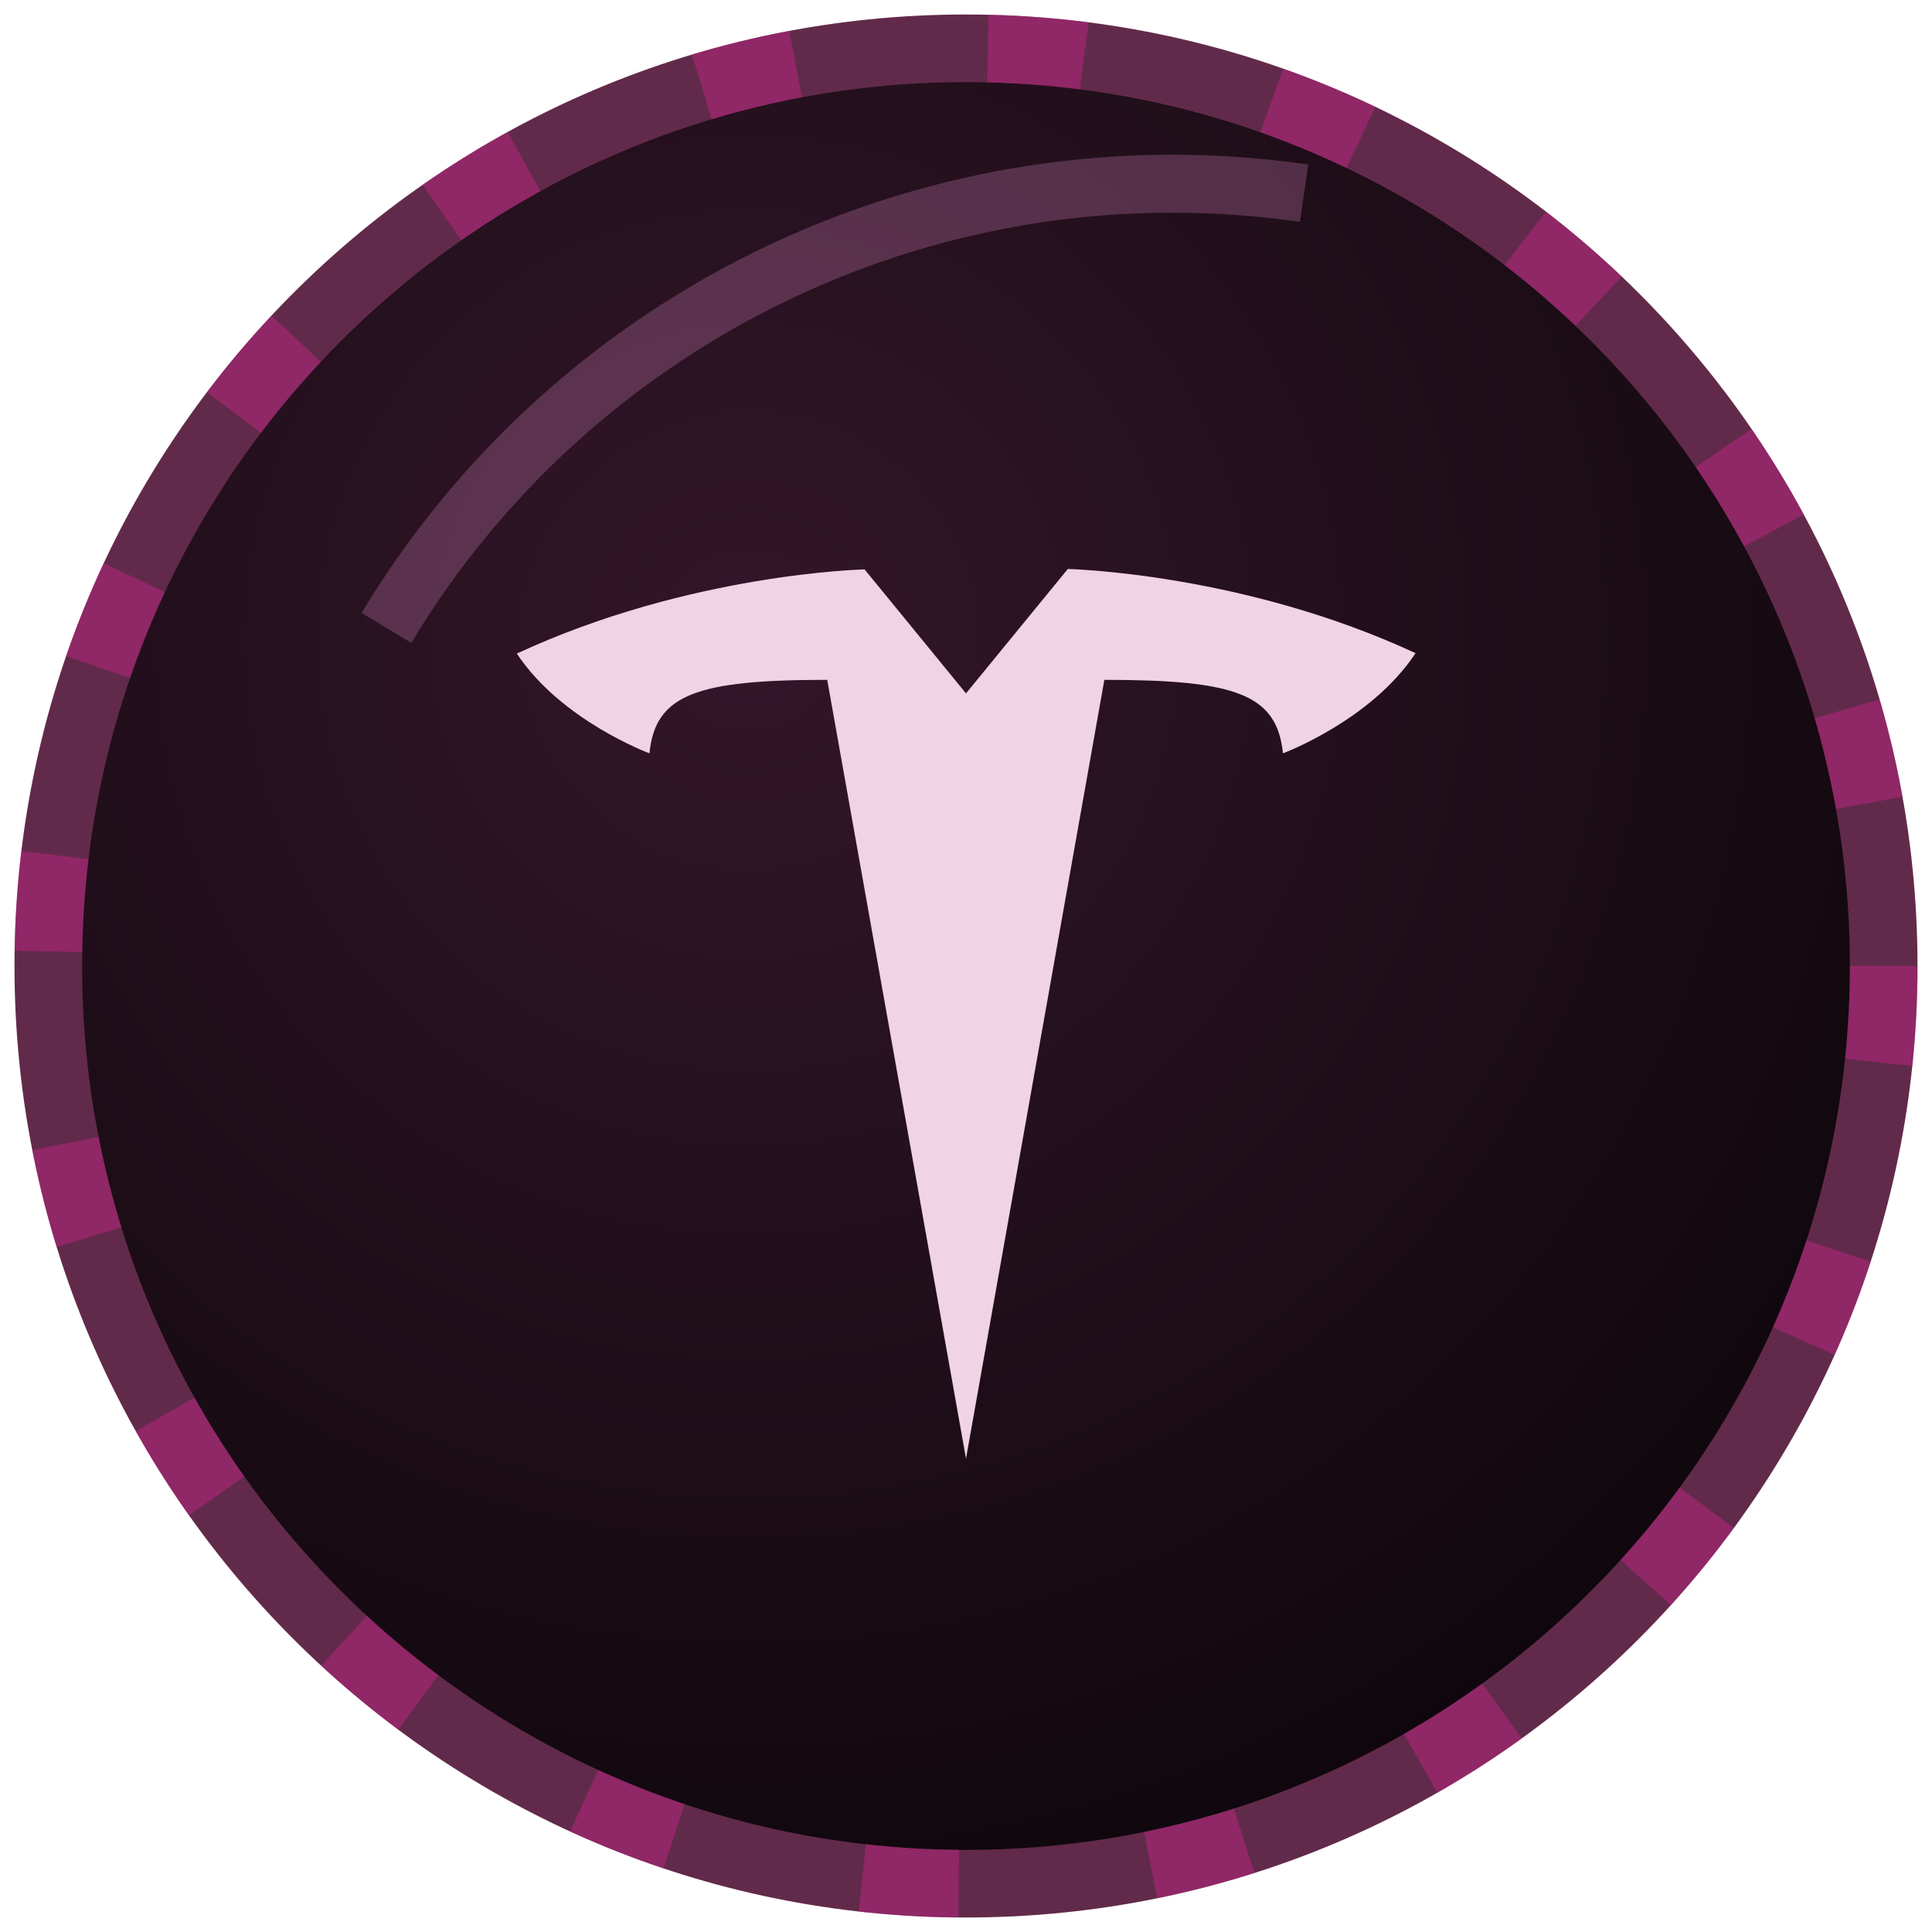
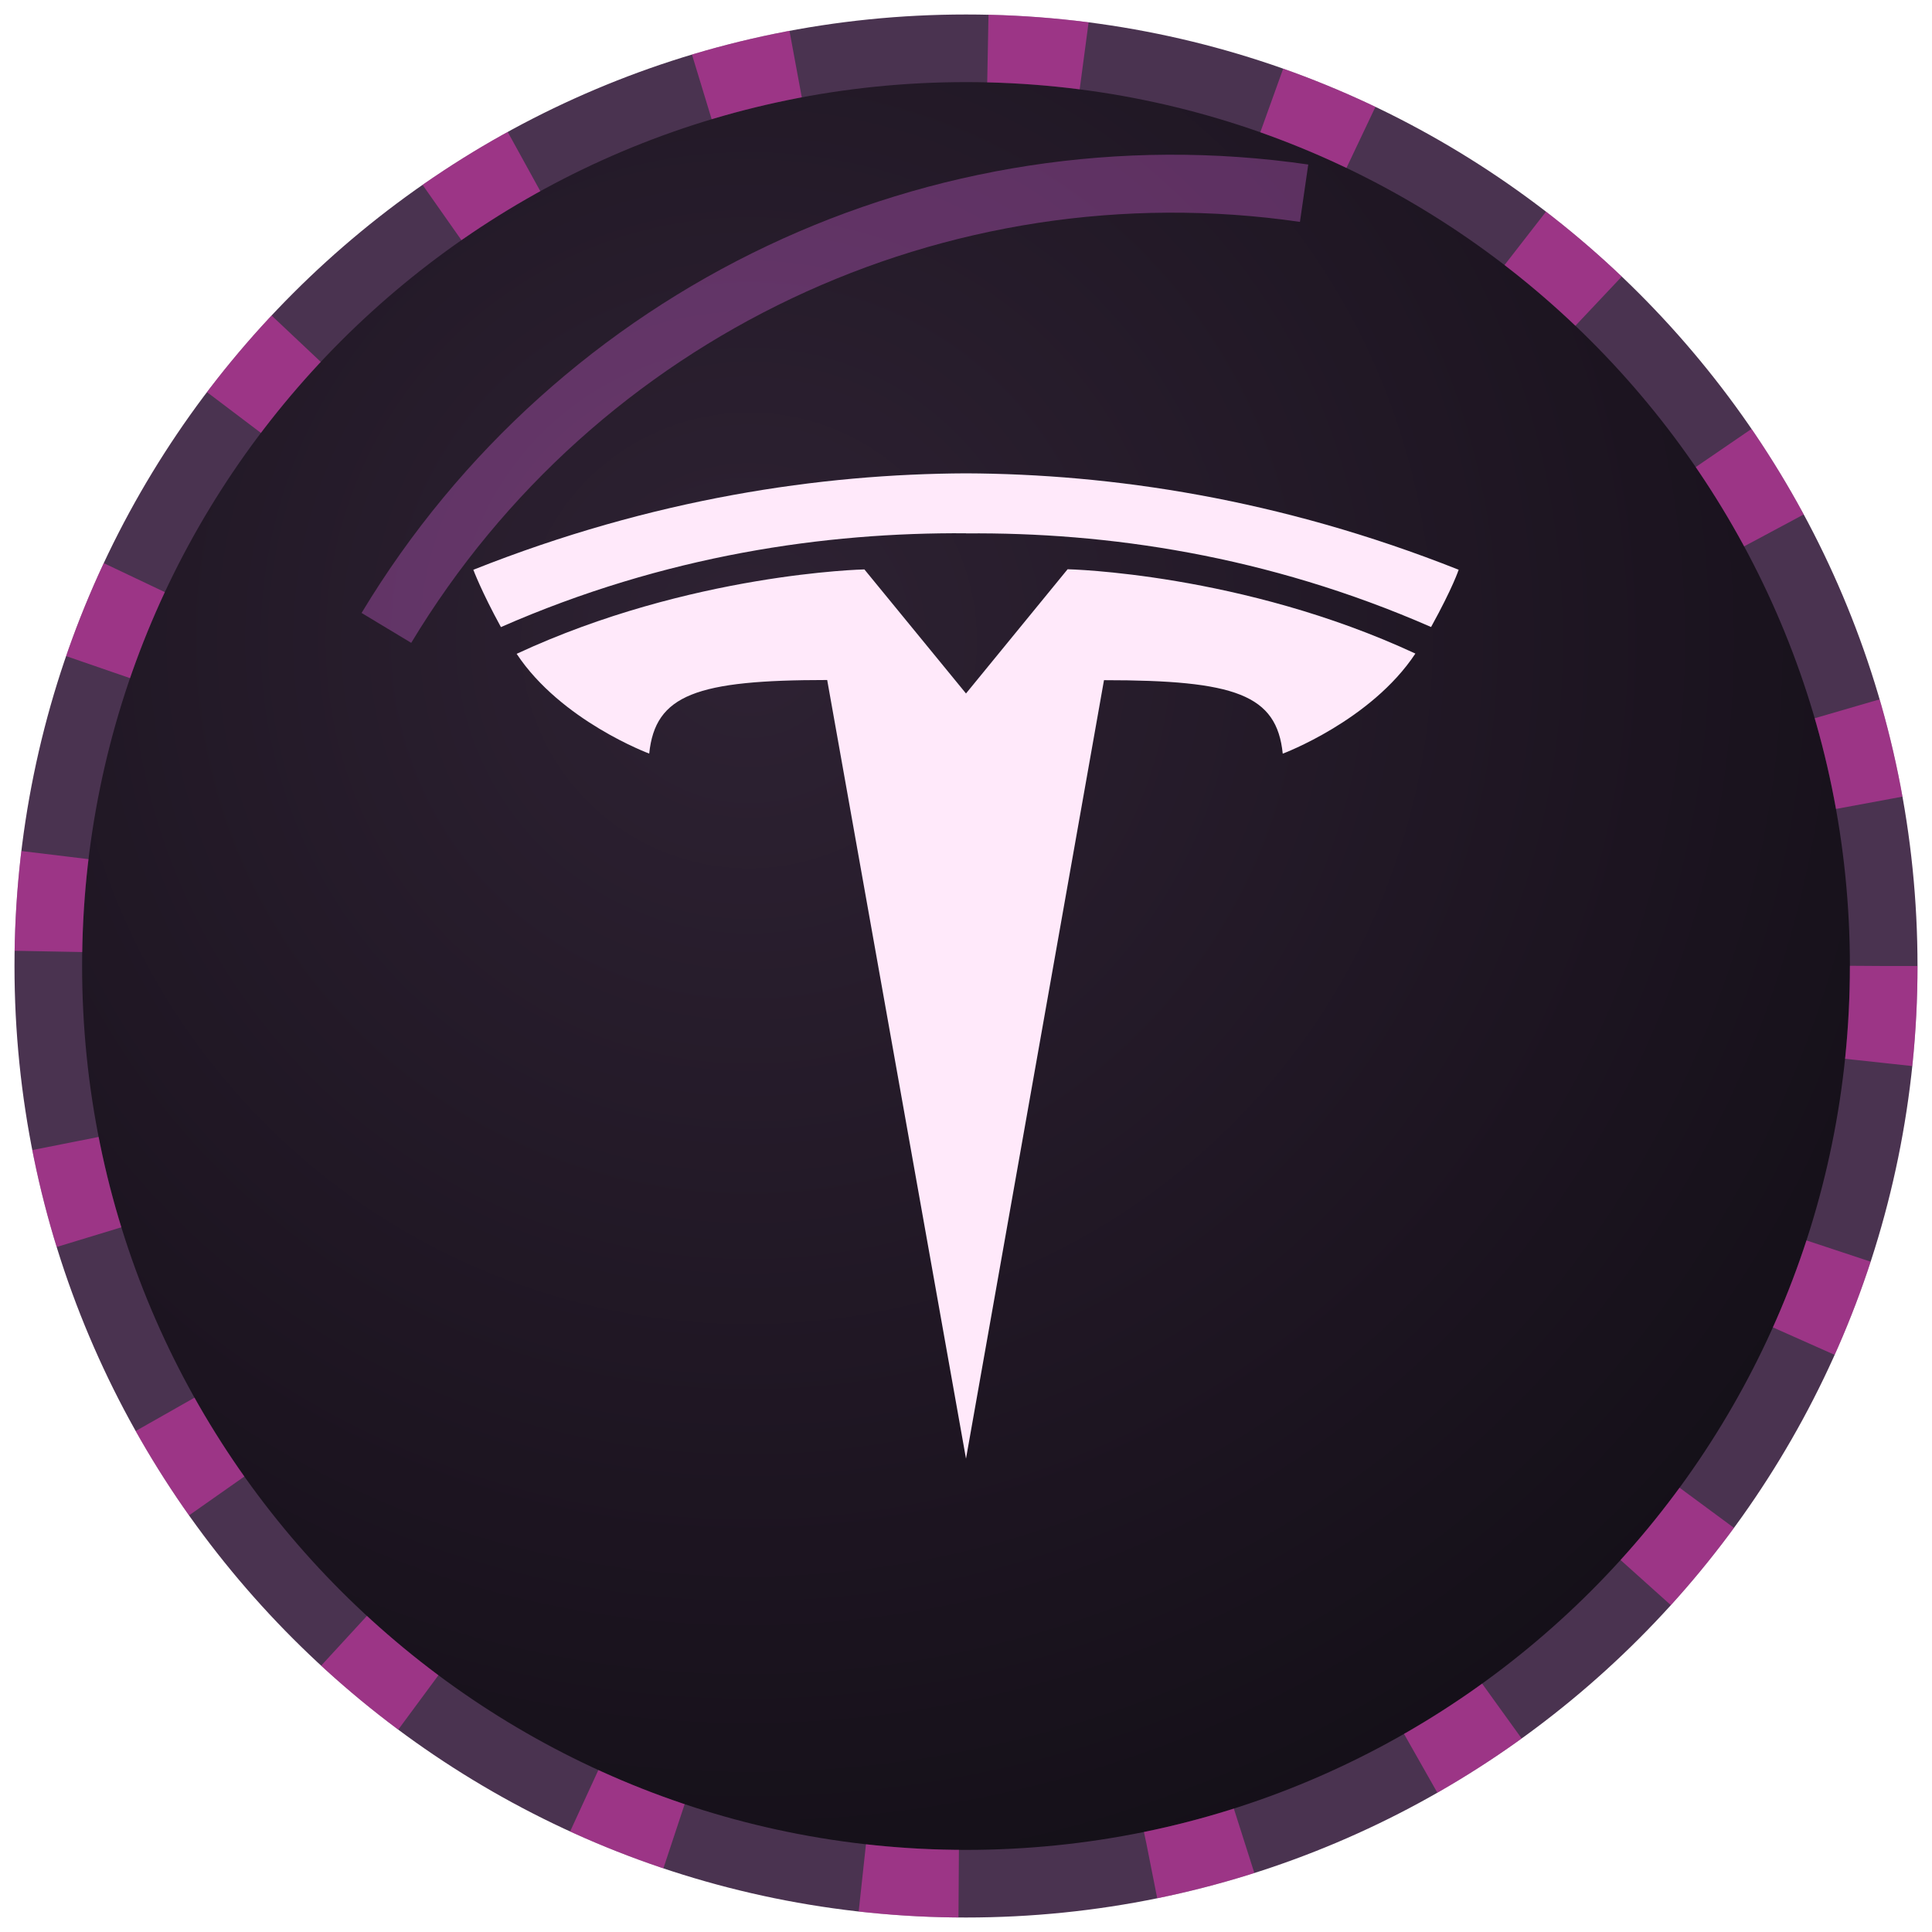
<svg xmlns="http://www.w3.org/2000/svg" viewBox="0 0 40 40" role="img" aria-label="TSLA">
  <defs>
    <radialGradient id="g" cx="38%" cy="32%" r="72%">
-       <stop offset="0%" stop-color="#341629" />
-       <stop offset="70%" stop-color="#1a0c15" />
-       <stop offset="100%" stop-color="#0f070d" />
+       <stop offset="0%" stop-color="#2e2233" />
+       <stop offset="70%" stop-color="#1c1420" />
+       <stop offset="100%" stop-color="#141018" />
    </radialGradient>
  </defs>
-   <circle cx="20" cy="20" r="19" fill="url(#g)" stroke="#622a4a" stroke-width="1.4" />
-   <circle cx="20" cy="20" r="19" fill="none" stroke="#c72389" stroke-width="1.4" stroke-dasharray="2 4" opacity="0.45" />
-   <path d="M8 13 A19 19 0 0 1 27 4" stroke="#d886bd" stroke-width="1.2" fill="none" opacity="0.28" />
-   <g transform="translate(9.8 9.8) scale(0.85)" fill="#f0d3e5">
-     <path d="M12 5.36l2.48-3.03s4.25.09 8.47 2.05c-1.08 1.64-3.23 2.44-3.23 2.44-.146-1.44-1.15-1.79-4.35-1.79L12 24 8.62 5.03c-3.18 0-4.19.354-4.33 1.79 0 0-2.15-.795-3.23-2.43C5.28 2.43 9.53 2.34 9.53 2.34L12 5.36l-.4H12v-.002zm0-3.9c3.42-.03 7.33.528 11.33 2.28.535-.968.67-1.4.672-1.4C19.62.612 15.53.015 12 0 8.47.015 4.38.61 0 2.35c0 0 .195.53.672 1.4C4.67 1.99 8.59 1.44 12 1.46v.003z" />
+   <circle cx="20" cy="20" r="19" fill="url(#g)" stroke="#4a3350" stroke-width="1.4" />
+   <circle cx="20" cy="20" r="19" fill="none" stroke="#ff37c7" stroke-width="1.4" stroke-dasharray="2 4" opacity="0.45" />
+   <path d="M8 13 A19 19 0 0 1 27 4" stroke="#fc72ff" stroke-width="1.2" fill="none" opacity="0.28" />
+   <g transform="translate(9.8 9.8) scale(0.85)" fill="#ffe9fa">
+     <path d="M12 5.362l2.475-3.026s4.245.09 8.471 2.054c-1.082 1.636-3.231 2.438-3.231 2.438-.146-1.439-1.154-1.79-4.354-1.79L12 24 8.619 5.034c-3.18 0-4.188.354-4.335 1.792 0 0-2.146-.795-3.229-2.43C5.28 2.431 9.525 2.34 9.525 2.34L12 5.362l-.004.002H12v-.002zm0-3.899c3.415-.03 7.326.528 11.328 2.28.535-.968.672-1.395.672-1.395C19.625.612 15.528.015 12 0 8.472.015 4.375.61 0 2.349c0 0 .195.525.672 1.396C4.674 1.989 8.585 1.435 12 1.46v.003z" />
  </g>
</svg>
